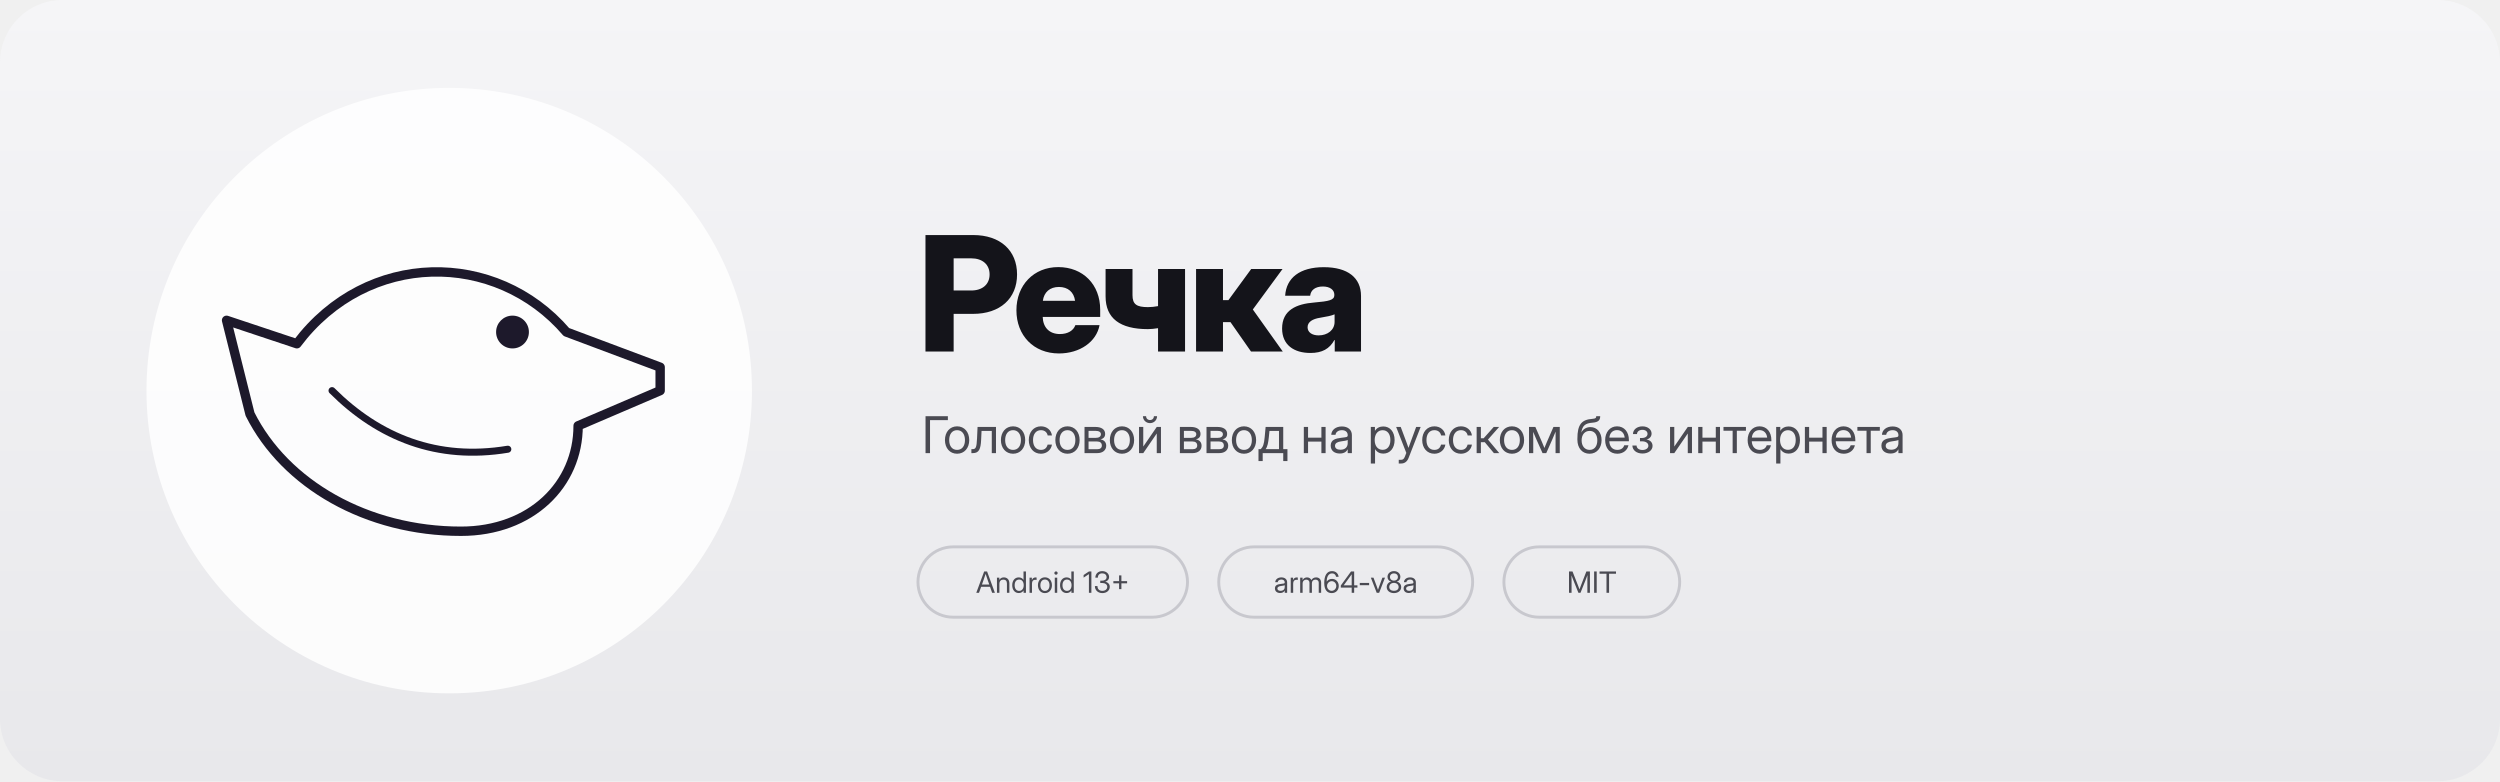
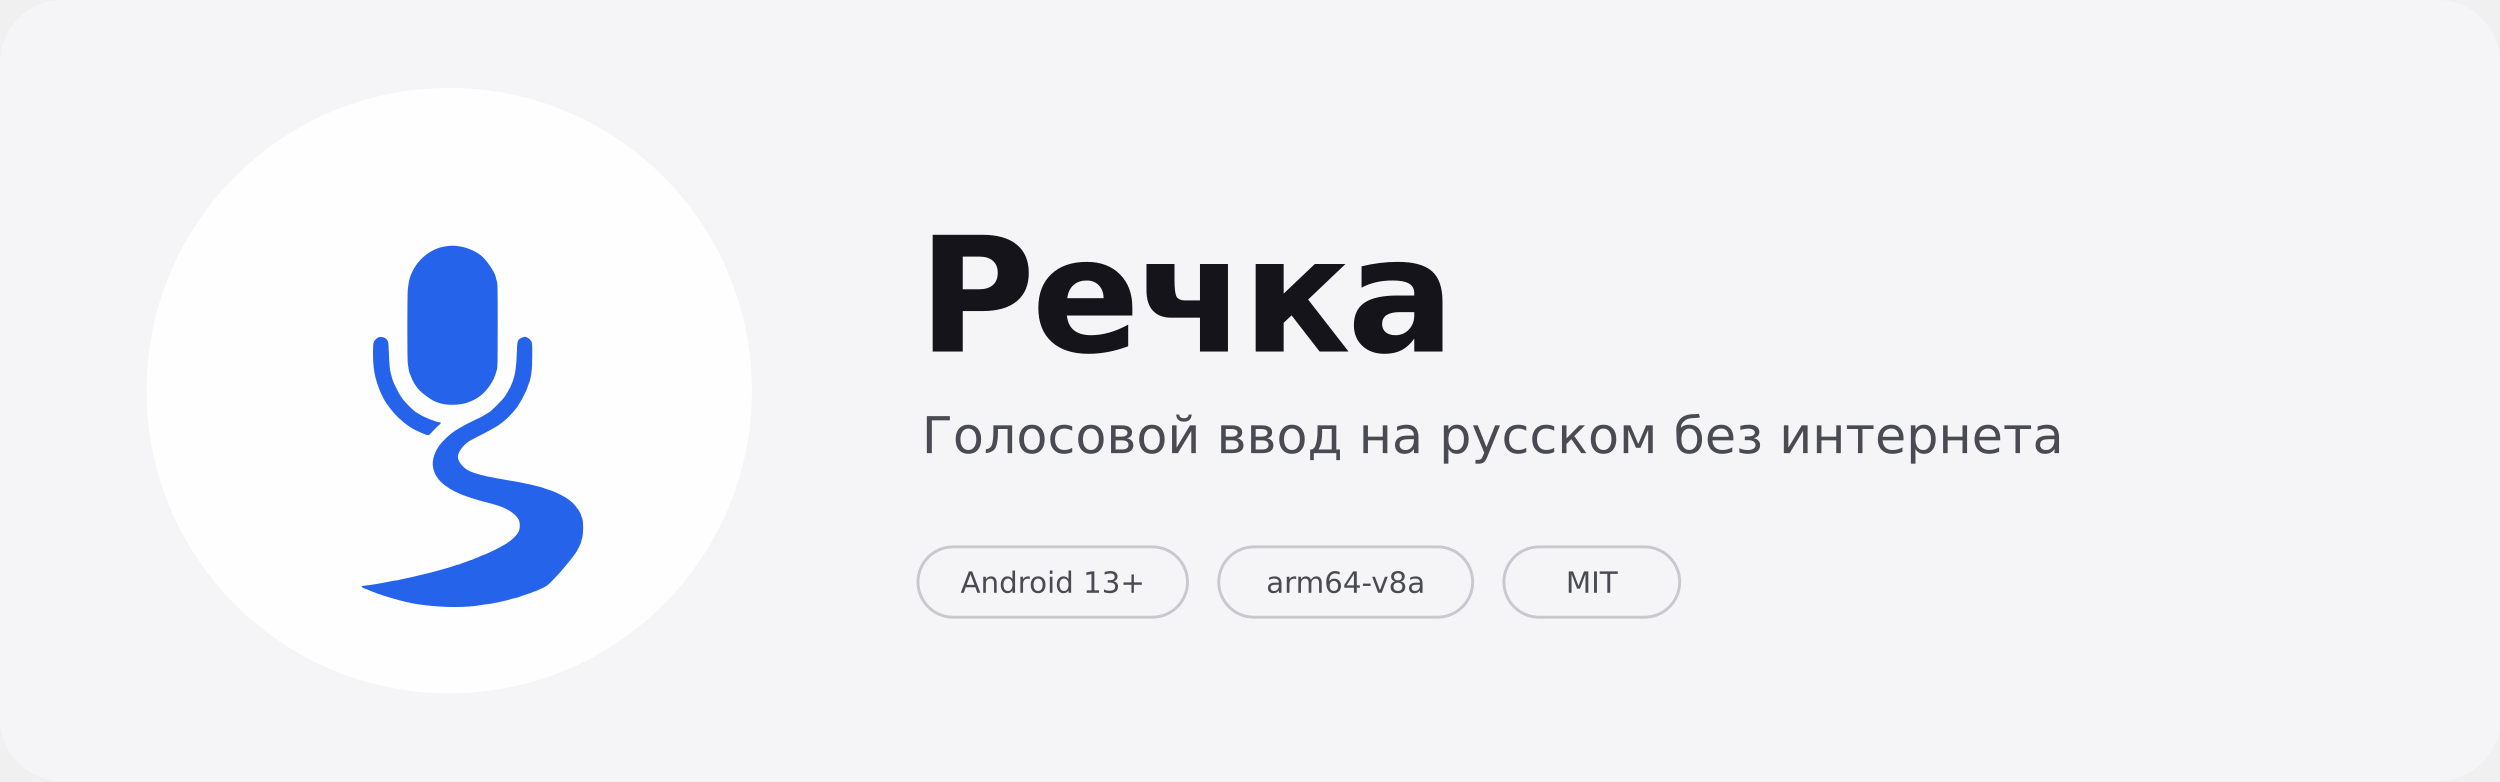
<svg xmlns="http://www.w3.org/2000/svg" viewBox="0 0 1280 400" width="1280" height="400" role="img" aria-label="Речка — голосовой ввод на русском без интернета">
  <defs>
    <linearGradient id="bg" x1="0%" y1="0%" x2="0%" y2="100%">
      <stop offset="0%" stop-color="#F5F5F7" />
      <stop offset="100%" stop-color="#E8E8EB" />
    </linearGradient>
  </defs>
-   <rect width="1280" height="400" rx="32" fill="url(#bg)" />
+   <rect width="1280" height="400" rx="32" fill="#F5F5F7" />
  <circle cx="230" cy="200" r="155" fill="#FFFFFF" opacity="0.85" />
-   <g transform="translate(80 62) scale(12)" stroke="#1D192B" fill="none" stroke-linecap="round" stroke-linejoin="round">
-     <path stroke-width="0.4" d="M21.5,10.5 L17.5,9 C14.5,5.5 9,5.5 6,9.5 L3,8.5 L4,12.5 C5.5,15.5 9,17.5 13,17.5 C16,17.5 18,15.5 18,13 L21.5,11.5 Z" />
-     <path stroke-width="0.3" d="M7.5,11.5 C9.5,13.5 12,14.5 15,14" />
-     <circle cx="15.2" cy="9" r="0.7" fill="#1D192B" stroke="none" />
+   <g transform="translate(80 45) scale(0.27)" fill="#2563EB">
+     <g transform="translate(0 1143) scale(0.1 -0.1)">
+       <path d="M5485 8425 c-301 -45 -567 -274 -670 -580 -21 -59 -33 -126 -45 -235 -11 -111 -12 -1326 0 -1410 12 -91 26 -161 38 -190 45 -113 59 -142 95 -200 22 -36 59 -85 81 -109 55 -59 221 -182 276 -205 25 -10 54 -22 65 -27 145 -64 422 -65 590 -2 163 61 269 137 370 264 39 49 65 88 65 99 0 5 3 10 8 10 10 0 82 158 82 182 0 7 8 33 18 58 16 41 17 109 17 845 0 737 -2 803 -18 844 -9 24 -17 52 -17 62 0 59 -125 263 -229 372 -100 107 -281 194 -460 222 -108 17 -154 17 -266 0z" />
+       <path d="M4225 6703 c-35 -9 -85 -53 -100 -90 -11 -27 -15 -78 -15 -207 0 -279 28 -447 112 -671 27 -72 45 -111 87 -193 55 -107 188 -279 284 -367 158 -146 263 -215 440 -289 132 -55 131 -55 185 6 66 74 122 130 155 155 31 24 29 43 -5 43 -57 0 -291 94 -376 151 -24 16 -46 29 -49 29 -29 0 -235 203 -288 285 -56 86 -59 91 -105 185 -60 121 -68 144 -99 265 -24 94 -31 162 -40 406 -8 193 -10 208 -31 237 -34 46 -98 69 -155 55z" />
+       <path d="M6920 6688 c-71 -37 -76 -53 -83 -298 -8 -242 -33 -414 -78 -525 -4 -11 -18 -45 -30 -75 -12 -30 -28 -62 -36 -71 -7 -8 -13 -19 -13 -22 0 -4 -12 -26 -27 -50 -16 -23 -30 -47 -33 -54 -21 -49 -294 -323 -322 -323 -3 0 -30 -16 -59 -35 -54 -35 -116 -67 -244 -125 -70 -32 -204 -104 -260 -140 -16 -11 -37 -23 -45 -27 -32 -14 -138 -99 -203 -162 -130 -125 -198 -235 -232 -376 -38 -155 16 -324 143 -447 89 -86 229 -174 367 -229 11 -4 38 -15 60 -24 46 -19 123 -45 210 -70 33 -10 71 -22 85 -26 14 -5 43 -13 65 -18 22 -6 67 -17 100 -26 33 -9 83 -23 110 -30 238 -64 412 -170 476 -291 30 -56 31 -164 2 -224 -45 -95 -166 -200 -329 -286 -49 -25 -100 -52 -114 -60 -49 -27 -221 -104 -232 -104 -5 0 -22 -6 -36 -13 -58 -29 -98 -47 -125 -53 -15 -3 -30 -10 -33 -15 -3 -5 -12 -9 -21 -9 -8 0 -29 -6 -46 -14 -18 -8 -63 -25 -102 -37 -38 -12 -74 -26 -79 -31 -6 -4 -19 -8 -29 -8 -10 0 -33 -6 -50 -13 -18 -8 -57 -21 -87 -30 -69 -20 -195 -56 -235 -67 -16 -4 -55 -15 -85 -24 -68 -18 -127 -33 -205 -51 -33 -7 -91 -21 -130 -30 -38 -9 -97 -23 -130 -31 -33 -7 -86 -18 -117 -24 -32 -6 -69 -15 -84 -20 -14 -6 -39 -10 -56 -10 -18 0 -57 -6 -87 -14 -31 -8 -101 -22 -156 -31 -55 -9 -134 -23 -175 -30 -41 -8 -110 -17 -153 -21 -43 -4 -80 -10 -82 -14 -7 -11 26 -35 70 -49 22 -7 58 -21 80 -31 38 -17 78 -33 163 -64 113 -42 389 -122 512 -150 36 -8 90 -20 120 -27 30 -6 82 -16 115 -20 33 -4 96 -12 140 -18 382 -49 810 -47 1086 5 42 8 88 14 104 14 15 0 57 7 94 15 36 8 102 21 146 30 82 16 154 35 236 61 26 7 54 14 63 14 8 0 30 6 48 14 18 8 62 24 98 35 104 33 154 50 172 61 10 6 23 10 30 10 6 0 30 9 52 19 23 11 75 35 116 54 65 30 90 50 190 154 127 131 156 165 239 268 31 39 62 76 68 83 24 25 100 127 129 172 40 64 94 178 94 202 0 7 6 31 14 53 30 88 27 368 -4 399 -5 5 -10 18 -10 27 0 47 -85 175 -172 257 -92 88 -297 197 -463 247 -33 9 -68 21 -77 26 -17 9 -44 16 -158 44 -117 29 -137 34 -210 48 -159 32 -207 40 -255 47 -27 4 -75 13 -105 18 -30 6 -98 18 -150 27 -241 40 -431 91 -536 142 -117 57 -214 178 -214 268 0 60 56 159 128 226 35 33 74 65 86 70 11 5 35 18 51 28 17 11 64 36 105 56 41 20 82 40 90 45 8 5 51 27 95 50 44 22 94 50 110 60 17 11 37 23 45 27 54 25 178 121 250 193 74 74 180 199 180 213 0 3 16 29 36 58 36 53 144 269 144 288 0 6 6 25 14 43 56 130 76 282 76 562 0 224 -1 241 -21 276 -23 41 -82 80 -121 80 -13 0 -44 -10 -68 -22z" />
+     </g>
  </g>
-   <g font-family="'Inter Display', Inter, -apple-system, BlinkMacSystemFont, 'Segoe UI', Roboto, sans-serif">
+   <g font-family="DejaVu Sans, sans-serif">
    <text x="470" y="180" font-size="82" font-weight="800" letter-spacing="-2" fill="#14141A">Речка</text>
    <text x="472" y="232" font-size="26" fill="#4A4A52">Голосовой ввод на русском без интернета</text>
    <g transform="translate(470 280)" font-size="15" fill="#4A4A52">
      <g>
        <rect width="138" height="36" rx="18" fill="none" stroke="#C8C8CE" stroke-width="1.5" />
        <text x="69" y="23.5" text-anchor="middle">Android 13+</text>
      </g>
      <g transform="translate(154 0)">
        <rect width="130" height="36" rx="18" fill="none" stroke="#C8C8CE" stroke-width="1.5" />
        <text x="65" y="23.5" text-anchor="middle">arm64-v8a</text>
      </g>
      <g transform="translate(300 0)">
        <rect width="90" height="36" rx="18" fill="none" stroke="#C8C8CE" stroke-width="1.5" />
        <text x="45" y="23.5" text-anchor="middle">MIT</text>
      </g>
    </g>
  </g>
</svg>
